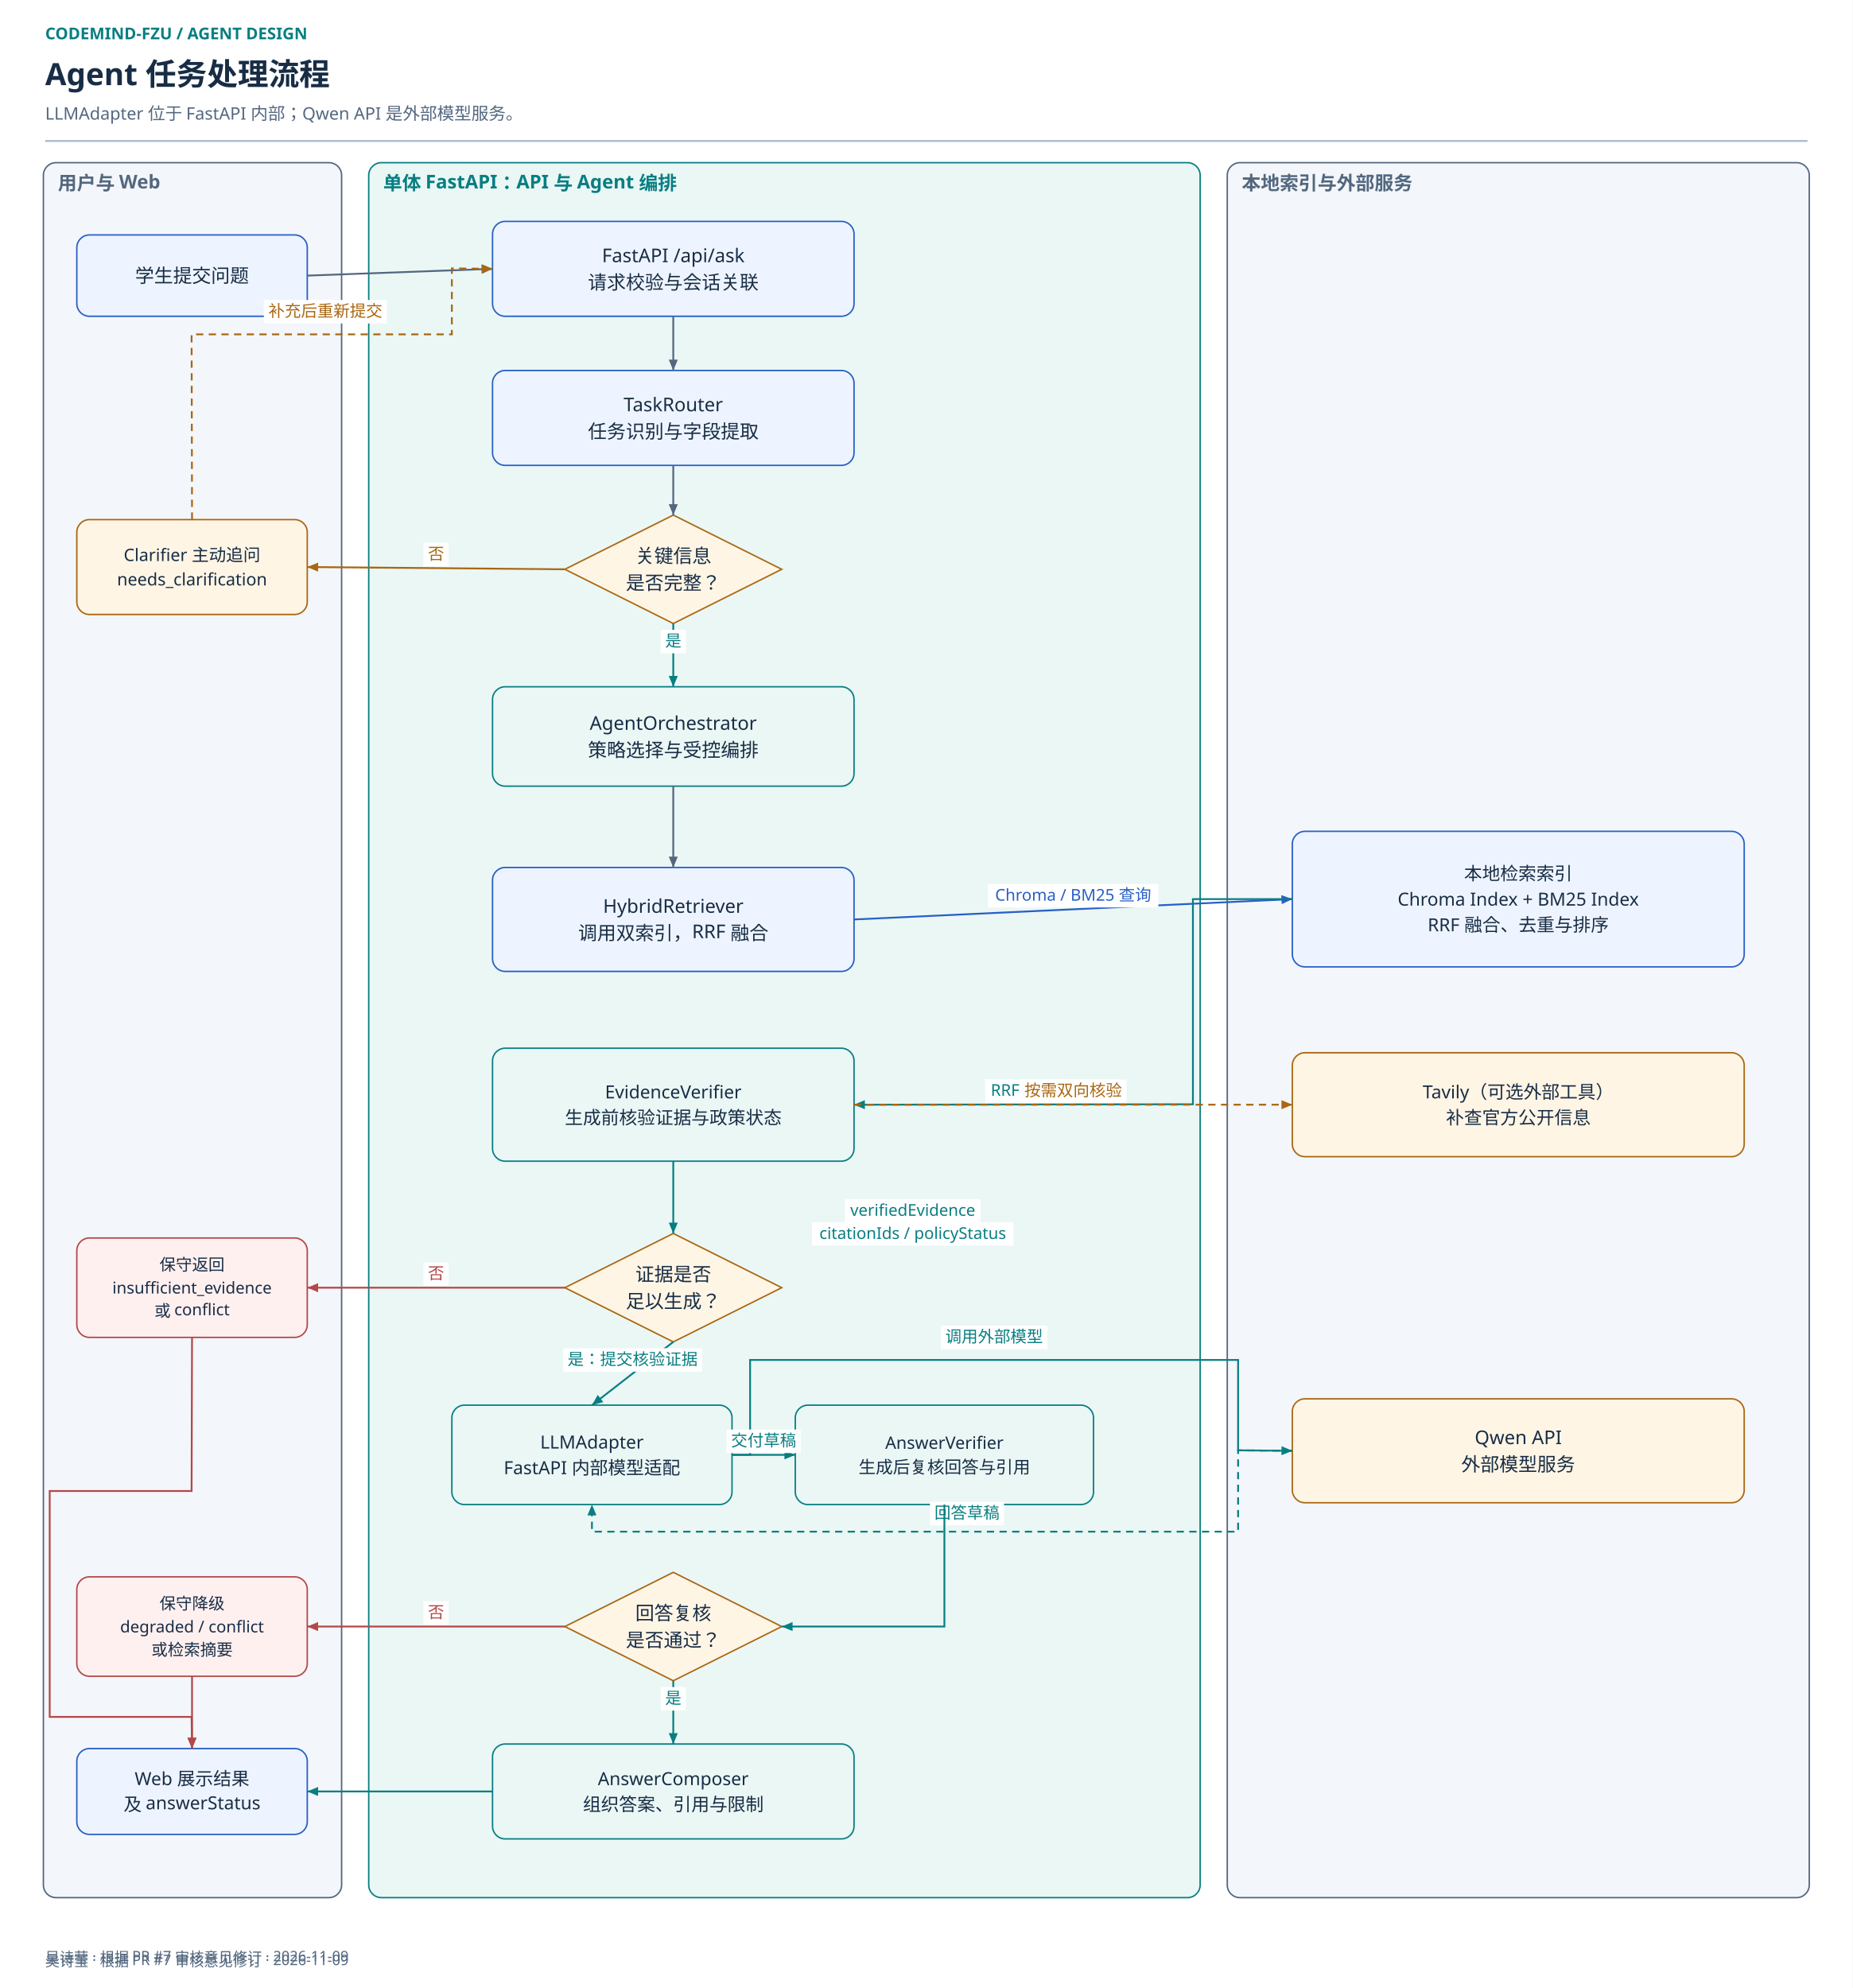
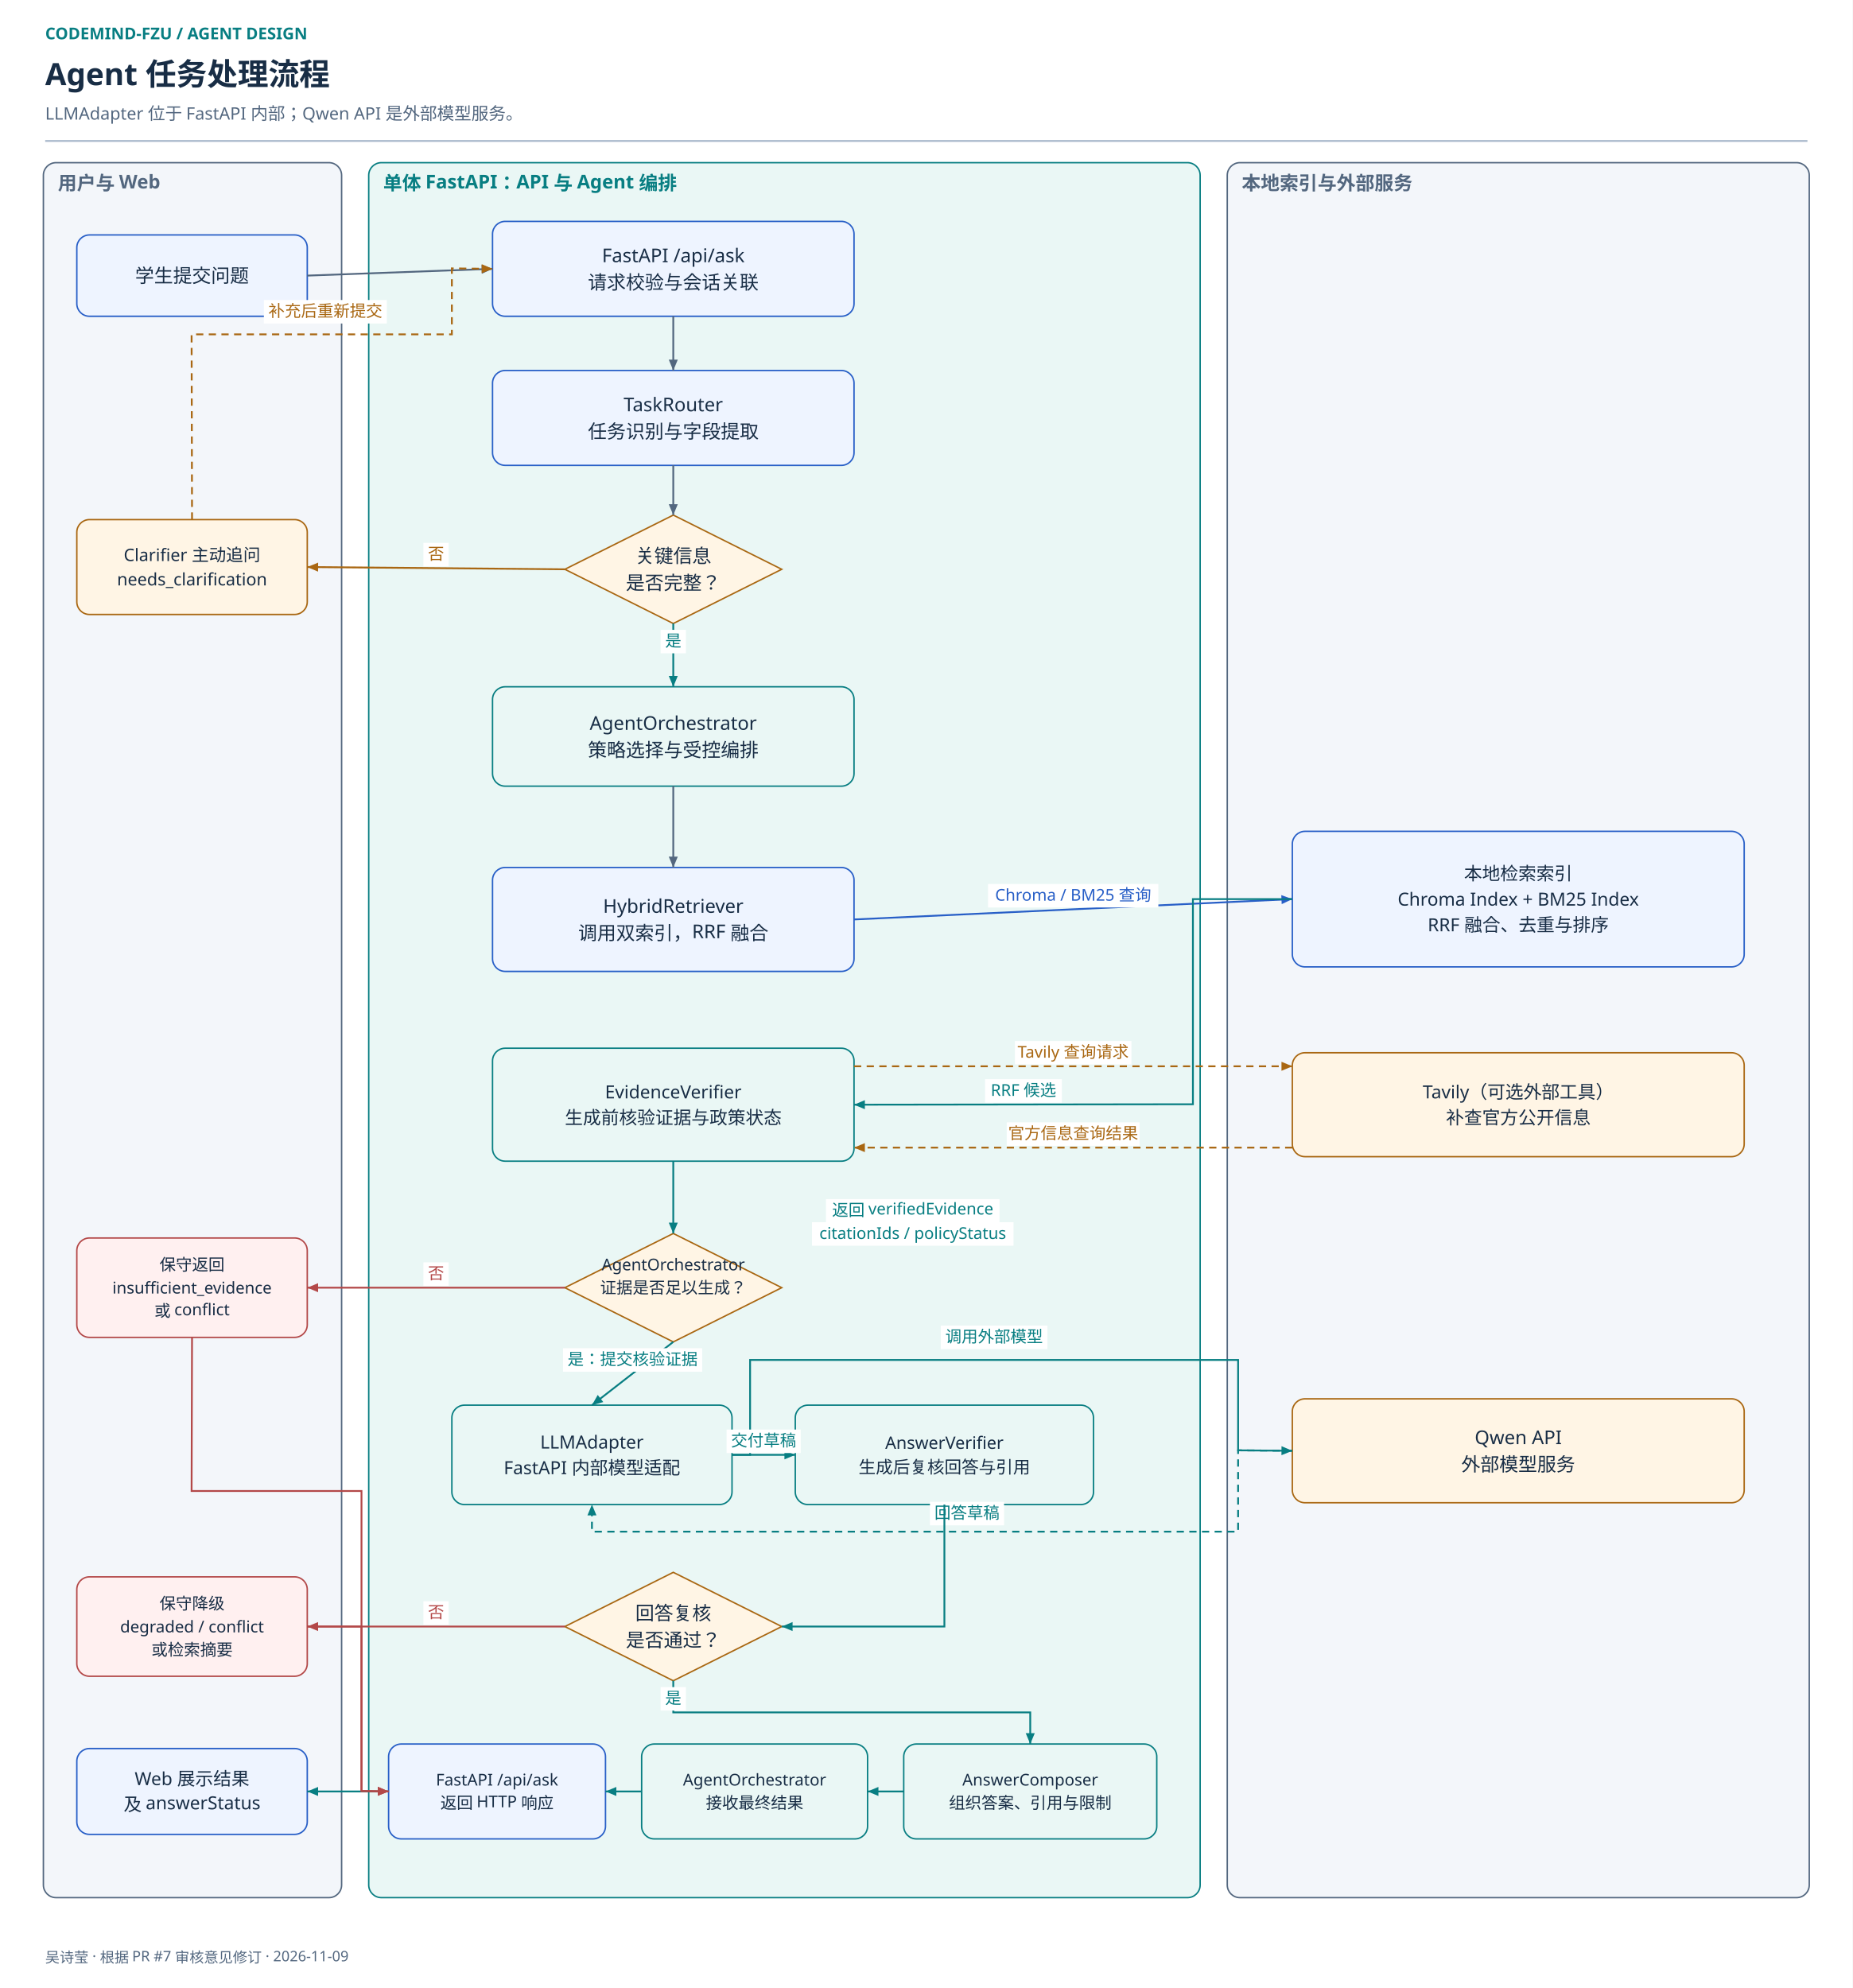
<svg xmlns="http://www.w3.org/2000/svg" width="2050" height="2200" viewBox="0 0 2050 2200">
  <rect width="100%" height="100%" fill="white" />
  <text x="50" y="43.48" text-anchor="start" font-family="Microsoft YaHei" font-size="18" font-weight="700" fill="#087E82">CODEMIND-FZU  /  AGENT DESIGN</text>
  <text x="50" y="94.24" text-anchor="start" font-family="Microsoft YaHei" font-size="34" font-weight="700" fill="#182D45">Agent 任务处理流程</text>
  <text x="50" y="132.34" text-anchor="start" font-family="Microsoft YaHei" font-size="19" font-weight="400" fill="#53677F">LLMAdapter 位于 FastAPI 内部；Qwen API 是外部模型服务。</text>
  <polyline points="50,156 2000,156" fill="none" stroke="#A9B9CB" stroke-width="2" />
  <rect x="48" y="180" width="330" height="1920" rx="14" fill="#F3F6FA" stroke="#53677F" stroke-width="1.6" />
  <text x="64" y="210.06" text-anchor="start" font-family="Microsoft YaHei" font-size="21" font-weight="700" fill="#53677F">用户与 Web</text>
  <rect x="408" y="180" width="920" height="1920" rx="14" fill="#EAF7F5" stroke="#087E82" stroke-width="1.6" />
  <text x="424" y="210.06" text-anchor="start" font-family="Microsoft YaHei" font-size="21" font-weight="700" fill="#087E82">单体 FastAPI：API 与 Agent 编排</text>
  <rect x="1358" y="180" width="644" height="1920" rx="14" fill="#F3F6FA" stroke="#53677F" stroke-width="1.6" />
  <text x="1374" y="210.06" text-anchor="start" font-family="Microsoft YaHei" font-size="21" font-weight="700" fill="#53677F">本地索引与外部服务</text>
  <rect x="85" y="260" width="255" height="90" rx="14" fill="#EEF4FF" stroke="#285FC7" stroke-width="1.6" />
  <text x="212.5" y="312.56" text-anchor="middle" font-family="Microsoft YaHei" font-size="21" font-weight="400" fill="#182D45">学生提交问题</text>
  <rect x="545" y="245" width="400" height="105" rx="14" fill="#EEF4FF" stroke="#285FC7" stroke-width="1.6" />
  <text x="745.0" y="290.15" text-anchor="middle" font-family="Microsoft YaHei" font-size="21" font-weight="400" fill="#182D45">FastAPI /api/ask</text>
  <text x="745.0" y="319.97" text-anchor="middle" font-family="Microsoft YaHei" font-size="21" font-weight="400" fill="#182D45">请求校验与会话关联</text>
  <rect x="545" y="410" width="400" height="105" rx="14" fill="#EEF4FF" stroke="#285FC7" stroke-width="1.6" />
  <text x="745.0" y="455.15" text-anchor="middle" font-family="Microsoft YaHei" font-size="21" font-weight="400" fill="#182D45">TaskRouter</text>
  <text x="745.0" y="484.97" text-anchor="middle" font-family="Microsoft YaHei" font-size="21" font-weight="400" fill="#182D45">任务识别与字段提取</text>
  <polygon points="745.0,570 865,630.0 745.0,690 625,630.0" fill="#FFF5E5" stroke="#A96712" stroke-width="1.6" />
  <text x="745.0" y="622.65" text-anchor="middle" font-family="Microsoft YaHei" font-size="21" font-weight="400" fill="#182D45">关键信息</text>
  <text x="745.0" y="652.47" text-anchor="middle" font-family="Microsoft YaHei" font-size="21" font-weight="400" fill="#182D45">是否完整？</text>
  <rect x="85" y="575" width="255" height="105" rx="14" fill="#FFF5E5" stroke="#A96712" stroke-width="1.6" />
  <text x="212.5" y="620.85" text-anchor="middle" font-family="Microsoft YaHei" font-size="19" font-weight="400" fill="#182D45">Clarifier 主动追问</text>
  <text x="212.5" y="647.83" text-anchor="middle" font-family="Microsoft YaHei" font-size="19" font-weight="400" fill="#182D45">needs_clarification</text>
  <rect x="545" y="760" width="400" height="110" rx="14" fill="#EAF7F5" stroke="#087E82" stroke-width="1.6" />
  <text x="745.0" y="807.65" text-anchor="middle" font-family="Microsoft YaHei" font-size="21" font-weight="400" fill="#182D45">AgentOrchestrator</text>
  <text x="745.0" y="837.47" text-anchor="middle" font-family="Microsoft YaHei" font-size="21" font-weight="400" fill="#182D45">策略选择与受控编排</text>
  <rect x="545" y="960" width="400" height="115" rx="14" fill="#EEF4FF" stroke="#285FC7" stroke-width="1.6" />
  <text x="745.0" y="1010.15" text-anchor="middle" font-family="Microsoft YaHei" font-size="21" font-weight="400" fill="#182D45">HybridRetriever</text>
  <text x="745.0" y="1039.97" text-anchor="middle" font-family="Microsoft YaHei" font-size="21" font-weight="400" fill="#182D45">调用双索引，RRF 融合</text>
  <rect x="1430" y="920" width="500" height="150" rx="14" fill="#EEF4FF" stroke="#285FC7" stroke-width="1.6" />
  <text x="1680.0" y="973.8" text-anchor="middle" font-family="Microsoft YaHei" font-size="20" font-weight="400" fill="#182D45">本地检索索引</text>
  <text x="1680.0" y="1002.2" text-anchor="middle" font-family="Microsoft YaHei" font-size="20" font-weight="400" fill="#182D45">Chroma Index + BM25 Index</text>
  <text x="1680.0" y="1030.6" text-anchor="middle" font-family="Microsoft YaHei" font-size="20" font-weight="400" fill="#182D45">RRF 融合、去重与排序</text>
  <rect x="545" y="1160" width="400" height="125" rx="14" fill="#EAF7F5" stroke="#087E82" stroke-width="1.6" />
  <text x="745.0" y="1215.5" text-anchor="middle" font-family="Microsoft YaHei" font-size="20" font-weight="400" fill="#182D45">EvidenceVerifier</text>
  <text x="745.0" y="1243.9" text-anchor="middle" font-family="Microsoft YaHei" font-size="20" font-weight="400" fill="#182D45">生成前核验证据与政策状态</text>
  <rect x="1430" y="1165" width="500" height="115" rx="14" fill="#FFF5E5" stroke="#A96712" stroke-width="1.6" />
  <text x="1680.0" y="1215.5" text-anchor="middle" font-family="Microsoft YaHei" font-size="20" font-weight="400" fill="#182D45">Tavily（可选外部工具）</text>
  <text x="1680.0" y="1243.9" text-anchor="middle" font-family="Microsoft YaHei" font-size="20" font-weight="400" fill="#182D45">补查官方公开信息</text>
  <polygon points="745.0,1365 865,1425.0 745.0,1485 625,1425.0" fill="#FFF5E5" stroke="#A96712" stroke-width="1.6" />
-   <text x="745.0" y="1417.65" text-anchor="middle" font-family="Microsoft YaHei" font-size="21" font-weight="400" fill="#182D45">证据是否</text>
-   <text x="745.0" y="1447.47" text-anchor="middle" font-family="Microsoft YaHei" font-size="21" font-weight="400" fill="#182D45">足以生成？</text>
+   <text x="745.0" y="1405.8" text-anchor="middle" font-family="Microsoft YaHei" font-size="18" font-weight="400" fill="#182D45">AgentOrchestrator</text>
+   <text x="745.0" y="1431.36" text-anchor="middle" font-family="Microsoft YaHei" font-size="18" font-weight="400" fill="#182D45">证据是否足以生成？</text>
  <rect x="85" y="1370" width="255" height="110" rx="14" fill="#FFF0F0" stroke="#B34848" stroke-width="1.6" />
  <text x="212.5" y="1405.92" text-anchor="middle" font-family="Microsoft YaHei" font-size="18" font-weight="400" fill="#182D45">保守返回</text>
  <text x="212.5" y="1431.48" text-anchor="middle" font-family="Microsoft YaHei" font-size="18" font-weight="400" fill="#182D45">insufficient_evidence</text>
  <text x="212.5" y="1457.04" text-anchor="middle" font-family="Microsoft YaHei" font-size="18" font-weight="400" fill="#182D45">或 conflict</text>
  <rect x="500" y="1555" width="310" height="110" rx="14" fill="#EAF7F5" stroke="#087E82" stroke-width="1.6" />
  <text x="655.0" y="1603.0" text-anchor="middle" font-family="Microsoft YaHei" font-size="20" font-weight="400" fill="#182D45">LLMAdapter</text>
  <text x="655.0" y="1631.4" text-anchor="middle" font-family="Microsoft YaHei" font-size="20" font-weight="400" fill="#182D45">FastAPI 内部模型适配</text>
  <rect x="1430" y="1548" width="500" height="115" rx="14" fill="#FFF5E5" stroke="#A96712" stroke-width="1.6" />
  <text x="1680.0" y="1598.15" text-anchor="middle" font-family="Microsoft YaHei" font-size="21" font-weight="400" fill="#182D45">Qwen API</text>
  <text x="1680.0" y="1627.97" text-anchor="middle" font-family="Microsoft YaHei" font-size="21" font-weight="400" fill="#182D45">外部模型服务</text>
  <rect x="880" y="1555" width="330" height="110" rx="14" fill="#EAF7F5" stroke="#087E82" stroke-width="1.6" />
  <text x="1045.0" y="1603.35" text-anchor="middle" font-family="Microsoft YaHei" font-size="19" font-weight="400" fill="#182D45">AnswerVerifier</text>
  <text x="1045.0" y="1630.33" text-anchor="middle" font-family="Microsoft YaHei" font-size="19" font-weight="400" fill="#182D45">生成后复核回答与引用</text>
  <polygon points="745.0,1740 865,1800.0 745.0,1860 625,1800.0" fill="#FFF5E5" stroke="#A96712" stroke-width="1.6" />
  <text x="745.0" y="1792.65" text-anchor="middle" font-family="Microsoft YaHei" font-size="21" font-weight="400" fill="#182D45">回答复核</text>
  <text x="745.0" y="1822.47" text-anchor="middle" font-family="Microsoft YaHei" font-size="21" font-weight="400" fill="#182D45">是否通过？</text>
  <rect x="85" y="1745" width="255" height="110" rx="14" fill="#FFF0F0" stroke="#B34848" stroke-width="1.6" />
  <text x="212.5" y="1780.92" text-anchor="middle" font-family="Microsoft YaHei" font-size="18" font-weight="400" fill="#182D45">保守降级</text>
  <text x="212.5" y="1806.48" text-anchor="middle" font-family="Microsoft YaHei" font-size="18" font-weight="400" fill="#182D45">degraded / conflict</text>
  <text x="212.5" y="1832.04" text-anchor="middle" font-family="Microsoft YaHei" font-size="18" font-weight="400" fill="#182D45">或检索摘要</text>
-   <rect x="545" y="1930" width="400" height="105" rx="14" fill="#EAF7F5" stroke="#087E82" stroke-width="1.6" />
-   <text x="745.0" y="1975.5" text-anchor="middle" font-family="Microsoft YaHei" font-size="20" font-weight="400" fill="#182D45">AnswerComposer</text>
-   <text x="745.0" y="2003.9" text-anchor="middle" font-family="Microsoft YaHei" font-size="20" font-weight="400" fill="#182D45">组织答案、引用与限制</text>
+   <rect x="1000" y="1930" width="280" height="105" rx="14" fill="#EAF7F5" stroke="#087E82" stroke-width="1.6" />
+   <text x="1140" y="1975.92" text-anchor="middle" font-family="Microsoft YaHei" font-size="18" font-weight="400" fill="#182D45">AnswerComposer</text>
+   <text x="1140" y="2001.48" text-anchor="middle" font-family="Microsoft YaHei" font-size="18" font-weight="400" fill="#182D45">组织答案、引用与限制</text>
+   <rect x="710" y="1930" width="250" height="105" rx="14" fill="#EAF7F5" stroke="#087E82" stroke-width="1.6" />
+   <text x="835" y="1975.92" text-anchor="middle" font-family="Microsoft YaHei" font-size="18" font-weight="400" fill="#182D45">AgentOrchestrator</text>
+   <text x="835" y="2001.48" text-anchor="middle" font-family="Microsoft YaHei" font-size="18" font-weight="400" fill="#182D45">接收最终结果</text>
+   <rect x="430" y="1930" width="240" height="105" rx="14" fill="#EEF4FF" stroke="#285FC7" stroke-width="1.6" />
+   <text x="550" y="1975.92" text-anchor="middle" font-family="Microsoft YaHei" font-size="18" font-weight="400" fill="#182D45">FastAPI /api/ask</text>
+   <text x="550" y="2001.48" text-anchor="middle" font-family="Microsoft YaHei" font-size="18" font-weight="400" fill="#182D45">返回 HTTP 响应</text>
  <rect x="85" y="1935" width="255" height="95" rx="14" fill="#EEF4FF" stroke="#285FC7" stroke-width="1.6" />
  <text x="212.5" y="1975.5" text-anchor="middle" font-family="Microsoft YaHei" font-size="20" font-weight="400" fill="#182D45">Web 展示结果</text>
  <text x="212.5" y="2003.9" text-anchor="middle" font-family="Microsoft YaHei" font-size="20" font-weight="400" fill="#182D45">及 answerStatus</text>
  <polyline points="340,305.0 545,297.5" fill="none" stroke="#53677F" stroke-width="2" />
  <polygon points="545,297.5 532.825,292.942 533.191,302.935" fill="#53677F" />
  <polyline points="745.0,350 745.0,410" fill="none" stroke="#53677F" stroke-width="2" />
  <polygon points="745.0,410 750.0,398.0 740.0,398.0" fill="#53677F" />
  <polyline points="745.0,515 745.0,570" fill="none" stroke="#53677F" stroke-width="2" />
  <polygon points="745.0,570 750.0,558.0 740.0,558.0" fill="#53677F" />
  <polyline points="625,630.0 340,627.5" fill="none" stroke="#A96712" stroke-width="2" />
  <polygon points="340,627.5 351.956,632.605 352.043,622.605" fill="#A96712" />
  <rect x="468.5" y="600.75" width="28.0" height="26" fill="white" />
  <text x="482.5" y="619.23" text-anchor="middle" font-family="Microsoft YaHei" font-size="18" font-weight="400" fill="#A96712">否</text>
  <polyline points="212.5,575 212,370 500,370 500,297 545,297.5" fill="none" stroke="#A96712" stroke-width="2" stroke-dasharray="8 6" />
  <polygon points="545,297.5 533.056,292.367 532.945,302.366" fill="#A96712" />
  <rect x="292.0" y="332.0" width="136.0" height="26" fill="white" />
  <text x="360" y="350.48" text-anchor="middle" font-family="Microsoft YaHei" font-size="18" font-weight="400" fill="#A96712">补充后重新提交</text>
  <polyline points="745.0,690 745.0,760" fill="none" stroke="#087E82" stroke-width="2" />
  <polygon points="745.0,760 750.0,748.0 740.0,748.0" fill="#087E82" />
  <rect x="731.0" y="697.0" width="28.0" height="26" fill="white" />
  <text x="745.0" y="715.48" text-anchor="middle" font-family="Microsoft YaHei" font-size="18" font-weight="400" fill="#087E82">是</text>
  <polyline points="745.0,870 745.0,960" fill="none" stroke="#53677F" stroke-width="2" />
  <polygon points="745.0,960 750.0,948.0 740.0,948.0" fill="#53677F" />
  <polyline points="945,1017.5 1430,995.0" fill="none" stroke="#285FC7" stroke-width="2" />
  <polygon points="1430,995.0 1417.781,990.561 1418.245,1000.551" fill="#285FC7" />
  <rect x="1093.254" y="978.25" width="188.492" height="26" fill="white" />
  <text x="1187.5" y="996.73" text-anchor="middle" font-family="Microsoft YaHei" font-size="18" font-weight="400" fill="#285FC7">Chroma / BM25 查询</text>
  <polyline points="1430,995.0 1320,995 1320,1222 945,1222.5" fill="none" stroke="#087E82" stroke-width="2" />
  <polygon points="945,1222.5 957.007,1227.484 956.993,1217.484" fill="#087E82" />
  <rect x="1090.0" y="1194.25" width="85.0" height="26" fill="white" />
  <text x="1132.5" y="1212.73" text-anchor="middle" font-family="Microsoft YaHei" font-size="18" font-weight="400" fill="#087E82">RRF 候选</text>
-   <polyline points="945,1222.5 1430,1222.5" fill="none" stroke="#A96712" stroke-width="2" stroke-dasharray="8 6" />
-   <polygon points="1430,1222.5 1418.0,1217.5 1418.0,1227.5" fill="#A96712" />
-   <rect x="1128.5" y="1194.5" width="118.0" height="26" fill="white" />
-   <text x="1187.5" y="1212.98" text-anchor="middle" font-family="Microsoft YaHei" font-size="18" font-weight="400" fill="#A96712">按需双向核验</text>
+   <polyline points="945,1180 1430,1180" fill="none" stroke="#A96712" stroke-width="2" stroke-dasharray="8 6" />
+   <polygon points="1430,1180 1418,1175 1418,1185" fill="#A96712" />
+   <rect x="1123" y="1152" width="129" height="26" fill="white" />
+   <text x="1187.5" y="1170.48" text-anchor="middle" font-family="Microsoft YaHei" font-size="18" font-weight="400" fill="#A96712">Tavily 查询请求</text>
+   <polyline points="1430,1270 945,1270" fill="none" stroke="#A96712" stroke-width="2" stroke-dasharray="8 6" />
+   <polygon points="945,1270 957,1275 957,1265" fill="#A96712" />
+   <rect x="1114" y="1242" width="147" height="26" fill="white" />
+   <text x="1187.5" y="1260.48" text-anchor="middle" font-family="Microsoft YaHei" font-size="18" font-weight="400" fill="#A96712">官方信息查询结果</text>
  <polyline points="745.0,1285 745.0,1365" fill="none" stroke="#087E82" stroke-width="2" />
  <polygon points="745.0,1365 750.0,1353.0 740.0,1353.0" fill="#087E82" />
-   <rect x="935.0" y="1327.0" width="150.0" height="26" fill="white" />
-   <text x="1010" y="1345.48" text-anchor="middle" font-family="Microsoft YaHei" font-size="18" font-weight="400" fill="#087E82">verifiedEvidence</text>
+   <rect x="914" y="1327.0" width="192" height="26" fill="white" />
+   <text x="1010" y="1345.48" text-anchor="middle" font-family="Microsoft YaHei" font-size="18" font-weight="400" fill="#087E82">返回 verifiedEvidence</text>
  <rect x="898.504" y="1352.56" width="222.992" height="26" fill="white" />
  <text x="1010" y="1371.04" text-anchor="middle" font-family="Microsoft YaHei" font-size="18" font-weight="400" fill="#087E82">citationIds / policyStatus</text>
  <polyline points="625,1425.0 340,1425.0" fill="none" stroke="#B34848" stroke-width="2" />
  <polygon points="340,1425.0 352.0,1430.0 352.0,1420.0" fill="#B34848" />
  <rect x="468.5" y="1397.0" width="28.0" height="26" fill="white" />
  <text x="482.5" y="1415.48" text-anchor="middle" font-family="Microsoft YaHei" font-size="18" font-weight="400" fill="#B34848">否</text>
  <polyline points="745.0,1485 655.0,1555" fill="none" stroke="#087E82" stroke-width="2" />
  <polygon points="655.0,1555 667.542,1551.579 661.403,1543.686" fill="#087E82" />
  <rect x="623.0" y="1492.0" width="154.0" height="26" fill="white" />
  <text x="700.0" y="1510.48" text-anchor="middle" font-family="Microsoft YaHei" font-size="18" font-weight="400" fill="#087E82">是：提交核验证据</text>
  <polyline points="810,1610.0 830,1610 830,1505 1370,1505 1370,1605 1430,1605.5" fill="none" stroke="#087E82" stroke-width="2" />
  <polygon points="1430,1605.5 1418.042,1600.4 1417.959,1610.4" fill="#087E82" />
  <rect x="1041.0" y="1467.0" width="118.0" height="26" fill="white" />
  <text x="1100" y="1485.48" text-anchor="middle" font-family="Microsoft YaHei" font-size="18" font-weight="400" fill="#087E82">调用外部模型</text>
  <polyline points="1430,1605.5 1370,1605 1370,1695 655,1695 655.0,1665" fill="none" stroke="#087E82" stroke-width="2" stroke-dasharray="8 6" />
  <polygon points="655.0,1665 650.0,1677.0 660.0,1677.0" fill="#087E82" />
  <rect x="1029.0" y="1662.0" width="82.0" height="26" fill="white" />
  <text x="1070" y="1680.48" text-anchor="middle" font-family="Microsoft YaHei" font-size="18" font-weight="400" fill="#087E82">回答草稿</text>
  <polyline points="810,1610.0 880,1610.0" fill="none" stroke="#087E82" stroke-width="2" />
  <polygon points="880,1610.0 868.0,1605.0 868.0,1615.0" fill="#087E82" />
  <rect x="804.0" y="1582.0" width="82.0" height="26" fill="white" />
  <text x="845.0" y="1600.48" text-anchor="middle" font-family="Microsoft YaHei" font-size="18" font-weight="400" fill="#087E82">交付草稿</text>
  <polyline points="1045.0,1665 1045,1800 900,1800 865,1800.0" fill="none" stroke="#087E82" stroke-width="2" />
  <polygon points="865,1800.0 877.0,1805.0 877.0,1795.0" fill="#087E82" />
  <polyline points="625,1800.0 340,1800.0" fill="none" stroke="#B34848" stroke-width="2" />
  <polygon points="340,1800.0 352.0,1805.0 352.0,1795.0" fill="#B34848" />
  <rect x="468.5" y="1772.0" width="28.0" height="26" fill="white" />
  <text x="482.5" y="1790.48" text-anchor="middle" font-family="Microsoft YaHei" font-size="18" font-weight="400" fill="#B34848">否</text>
-   <polyline points="745.0,1860 745.0,1930" fill="none" stroke="#087E82" stroke-width="2" />
-   <polygon points="745.0,1930 750.0,1918.0 740.0,1918.0" fill="#087E82" />
+   <polyline points="745.0,1860 745,1895 1140,1895 1140,1930" fill="none" stroke="#087E82" stroke-width="2" />
+   <polygon points="1140,1930 1145,1918 1135,1918" fill="#087E82" />
  <rect x="731.0" y="1867.0" width="28.0" height="26" fill="white" />
  <text x="745.0" y="1885.48" text-anchor="middle" font-family="Microsoft YaHei" font-size="18" font-weight="400" fill="#087E82">是</text>
-   <polyline points="545,1982.5 340,1982.5" fill="none" stroke="#087E82" stroke-width="2" />
-   <polygon points="340,1982.5 352.0,1987.5 352.0,1977.5" fill="#087E82" />
-   <polyline points="212.5,1480 212,1650 55,1650 55,1900 212,1900 212.5,1935" fill="none" stroke="#B34848" stroke-width="2" />
-   <polygon points="212.5,1935 217.328,1922.93 207.329,1923.073" fill="#B34848" />
-   <polyline points="212.5,1855 212.5,1935" fill="none" stroke="#B34848" stroke-width="2" />
-   <polygon points="212.5,1935 217.5,1923.0 207.5,1923.0" fill="#B34848" />
+   <polyline points="1000,1982.5 960,1982.5" fill="none" stroke="#087E82" stroke-width="2" />
+   <polygon points="960,1982.5 972,1987.5 972,1977.5" fill="#087E82" />
+   <polyline points="710,1982.5 670,1982.5" fill="none" stroke="#087E82" stroke-width="2" />
+   <polygon points="670,1982.5 682,1987.5 682,1977.5" fill="#087E82" />
+   <polyline points="430,1982.5 340,1982.5" fill="none" stroke="#087E82" stroke-width="2" />
+   <polygon points="340,1982.5 352,1987.5 352,1977.5" fill="#087E82" />
+   <polyline points="212.5,1480 212,1650 400,1650 400,1982 430,1982.5" fill="none" stroke="#B34848" stroke-width="2" />
+   <polygon points="430,1982.5 418,1977.3 418,1987.3" fill="#B34848" />
+   <polyline points="340,1800 400,1800 400,1982 430,1982.5" fill="none" stroke="#B34848" stroke-width="2" />
+   <polygon points="430,1982.5 418,1977.3 418,1987.3" fill="#B34848" />
  <text x="50" y="2171.76" text-anchor="start" font-family="Microsoft YaHei" font-size="16" font-weight="400" fill="#53677F">吴诗莹  ·  根据 PR #7 审核意见修订  ·  2026-11-09</text>
-   <text x="50" y="2176" font-family="Microsoft YaHei" font-size="16" fill="#53677F">吴诗莹  ·  根据 PR #7 审核意见修订  ·  2026-11-09</text>
</svg>
